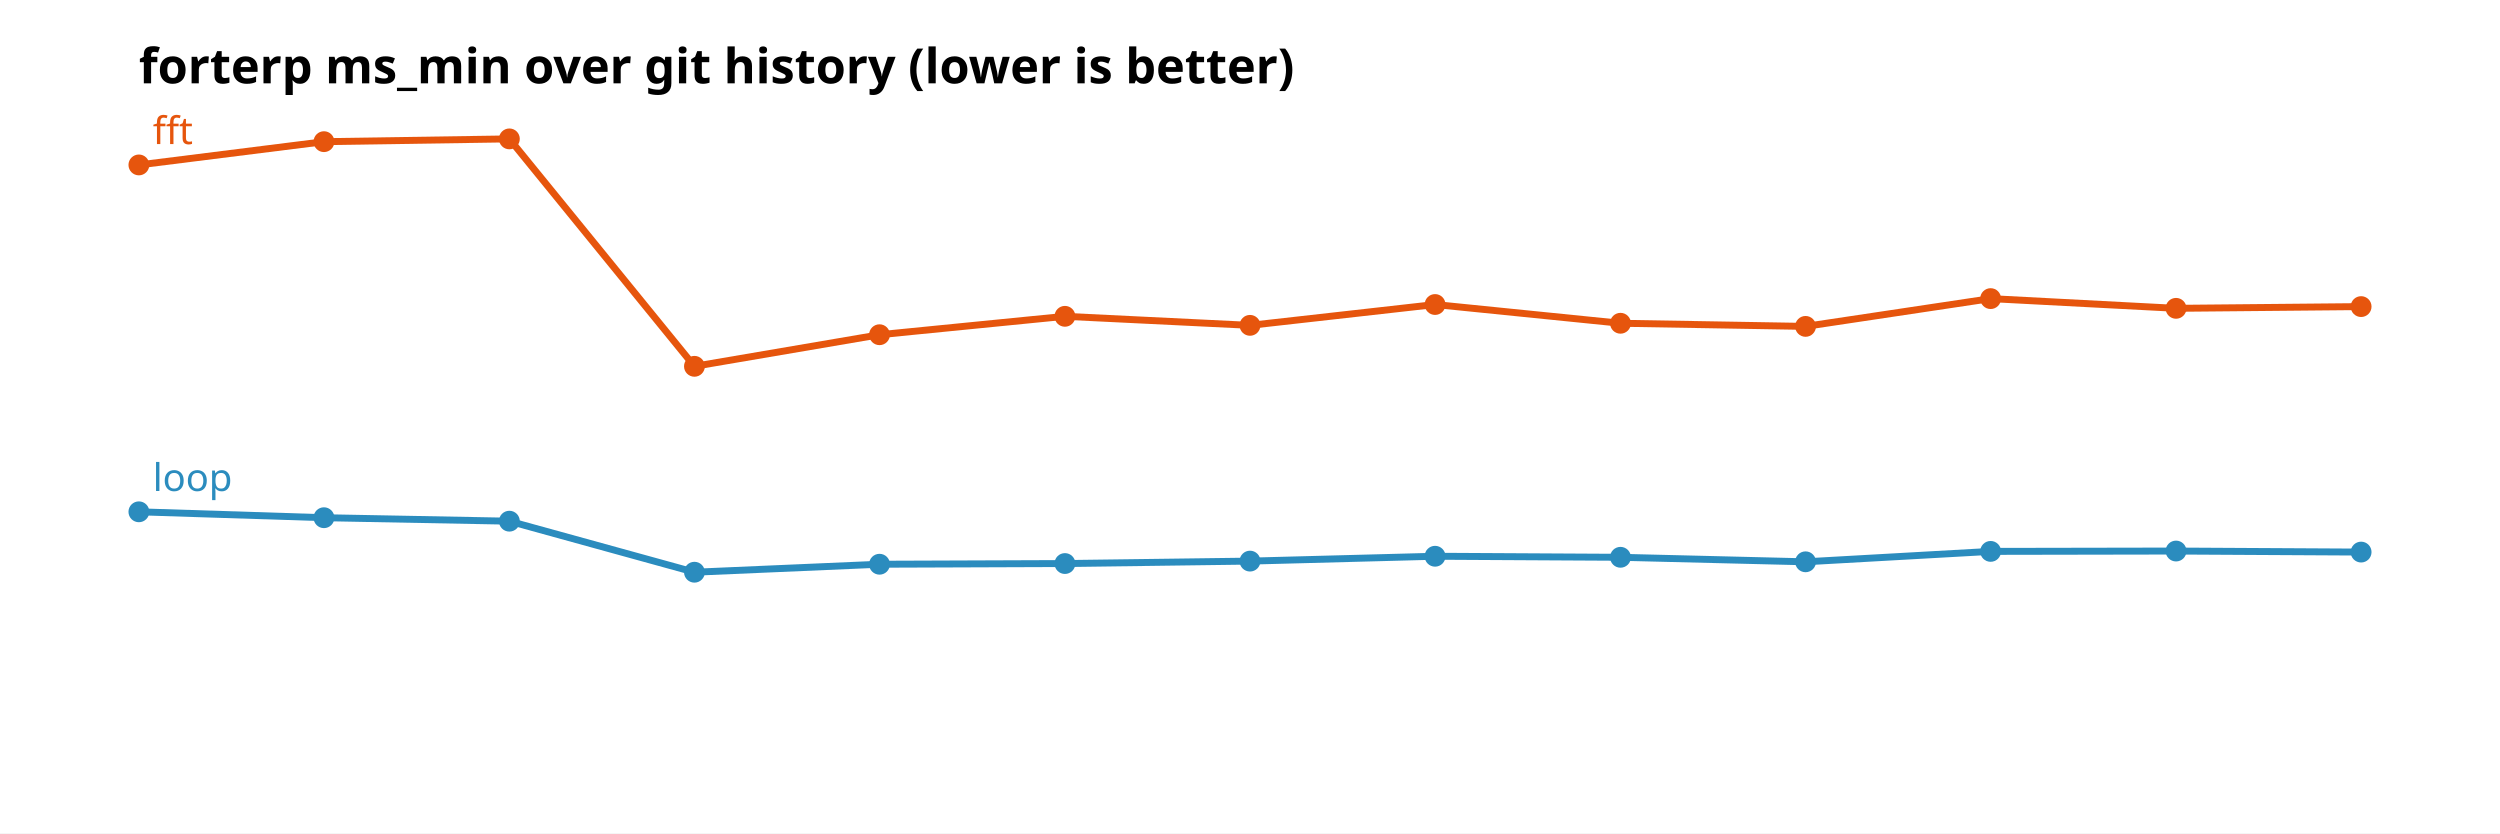
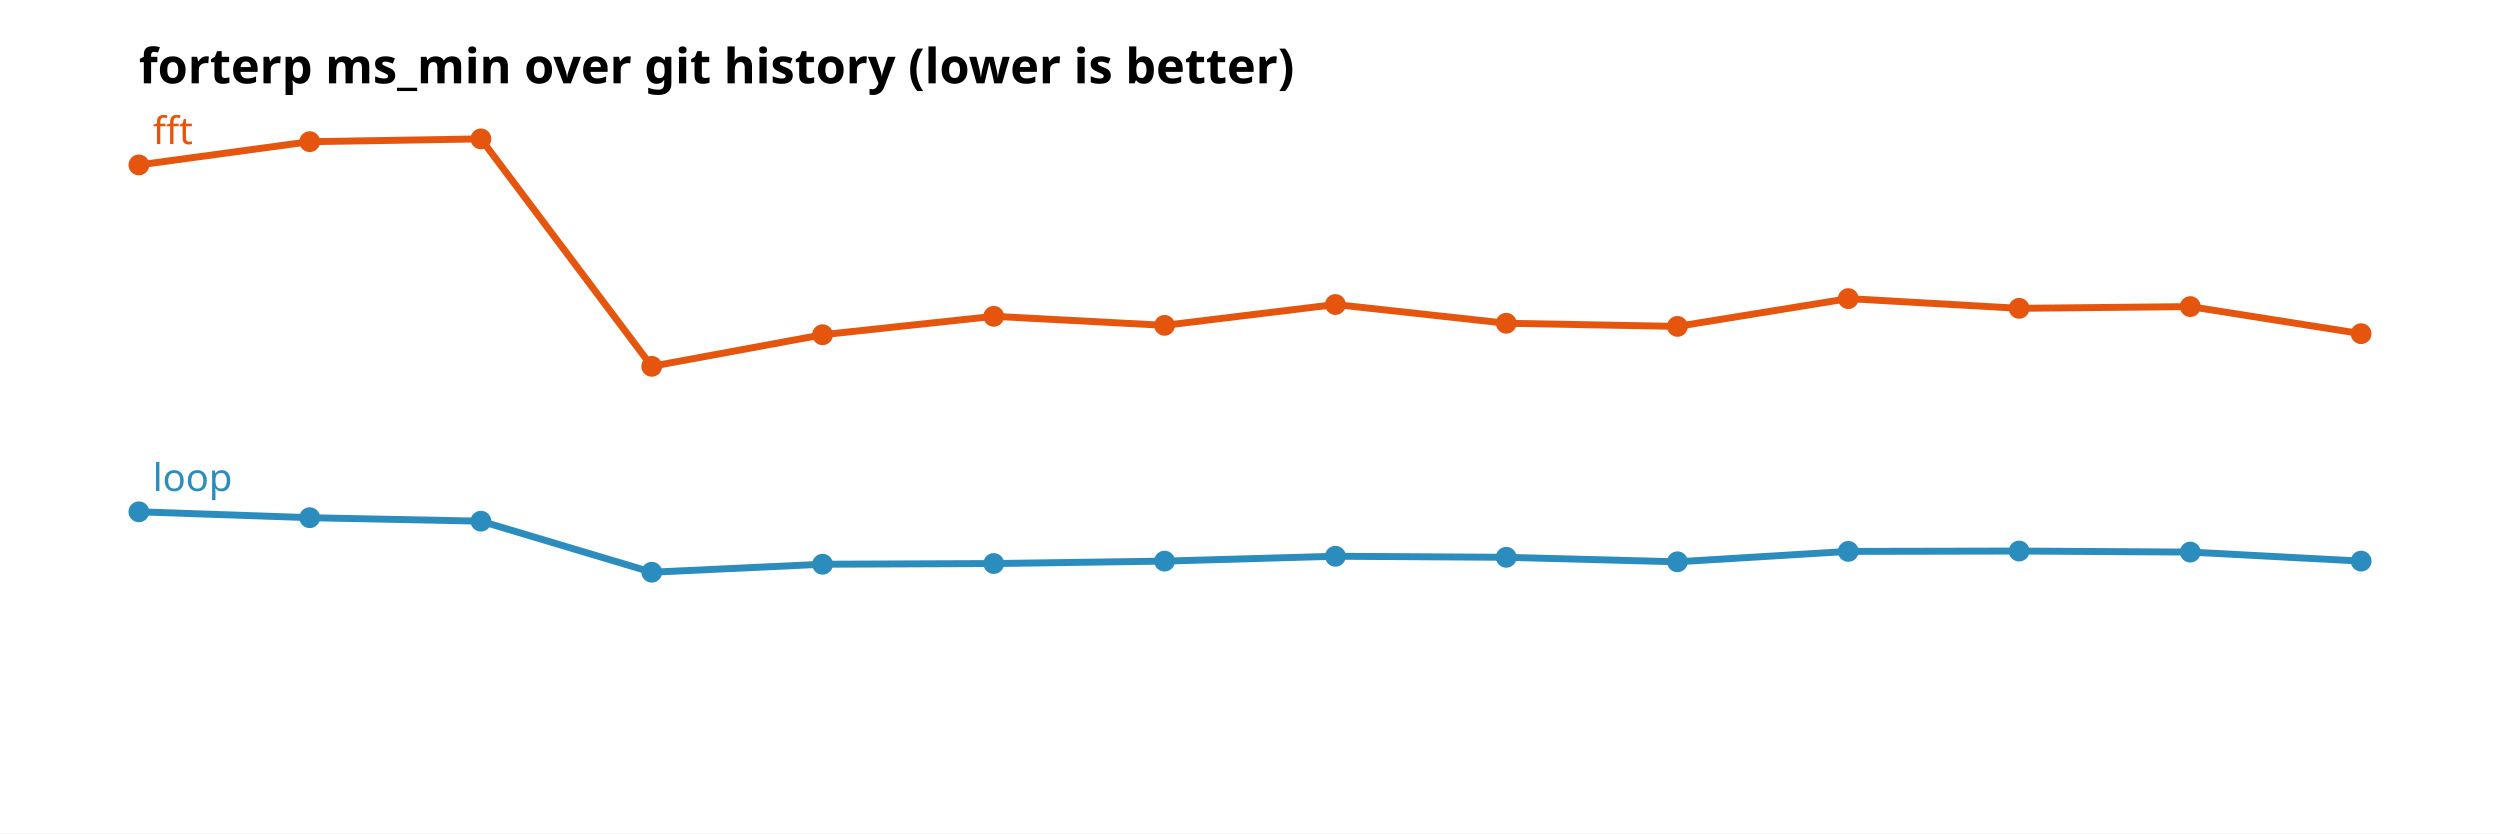
<svg xmlns="http://www.w3.org/2000/svg" width="720" height="240" font-family="sans-serif">
  <rect width="720" height="240" fill="white" />
  <text x="40" y="24" font-size="14" font-weight="bold">forterp ms_min over git history (lower is better)</text>
  <circle cx="40.0" cy="147.4" r="3" fill="#2b8cbe" />
-   <circle cx="93.3" cy="149.1" r="3" fill="#2b8cbe" />
-   <circle cx="146.7" cy="150.1" r="3" fill="#2b8cbe" />
-   <circle cx="200.0" cy="164.8" r="3" fill="#2b8cbe" />
-   <circle cx="253.3" cy="162.5" r="3" fill="#2b8cbe" />
-   <circle cx="306.7" cy="162.3" r="3" fill="#2b8cbe" />
-   <circle cx="360.0" cy="161.6" r="3" fill="#2b8cbe" />
-   <circle cx="413.3" cy="160.2" r="3" fill="#2b8cbe" />
-   <circle cx="466.7" cy="160.5" r="3" fill="#2b8cbe" />
-   <circle cx="520.0" cy="161.8" r="3" fill="#2b8cbe" />
-   <circle cx="573.3" cy="158.8" r="3" fill="#2b8cbe" />
-   <circle cx="626.7" cy="158.7" r="3" fill="#2b8cbe" />
-   <circle cx="680.0" cy="159.0" r="3" fill="#2b8cbe" />
-   <polyline fill="none" stroke="#2b8cbe" stroke-width="2" points="40.0,147.4 93.3,149.1 146.7,150.1 200.0,164.8 253.3,162.5 306.7,162.3 360.0,161.6 413.3,160.2 466.7,160.5 520.0,161.8 573.3,158.8 626.7,158.7 680.0,159.0" />
+   <circle cx="89.2" cy="149.1" r="3" fill="#2b8cbe" />
+   <circle cx="138.5" cy="150.1" r="3" fill="#2b8cbe" />
+   <circle cx="187.7" cy="164.8" r="3" fill="#2b8cbe" />
+   <circle cx="236.9" cy="162.5" r="3" fill="#2b8cbe" />
+   <circle cx="286.2" cy="162.3" r="3" fill="#2b8cbe" />
+   <circle cx="335.4" cy="161.6" r="3" fill="#2b8cbe" />
+   <circle cx="384.6" cy="160.2" r="3" fill="#2b8cbe" />
+   <circle cx="433.8" cy="160.5" r="3" fill="#2b8cbe" />
+   <circle cx="483.1" cy="161.8" r="3" fill="#2b8cbe" />
+   <circle cx="532.3" cy="158.8" r="3" fill="#2b8cbe" />
+   <circle cx="581.5" cy="158.7" r="3" fill="#2b8cbe" />
+   <circle cx="630.8" cy="159.0" r="3" fill="#2b8cbe" />
+   <circle cx="680.0" cy="161.6" r="3" fill="#2b8cbe" />
+   <polyline fill="none" stroke="#2b8cbe" stroke-width="2" points="40.0,147.4 89.2,149.1 138.5,150.1 187.7,164.8 236.9,162.5 286.2,162.3 335.4,161.6 384.6,160.2 433.8,160.5 483.1,161.8 532.3,158.8 581.5,158.7 630.8,159.0 680.0,161.6" />
  <text x="44" y="141.4" font-size="11" fill="#2b8cbe">loop</text>
  <circle cx="40.0" cy="47.5" r="3" fill="#e6550d" />
-   <circle cx="93.3" cy="40.8" r="3" fill="#e6550d" />
-   <circle cx="146.7" cy="40.0" r="3" fill="#e6550d" />
-   <circle cx="200.0" cy="105.5" r="3" fill="#e6550d" />
-   <circle cx="253.3" cy="96.4" r="3" fill="#e6550d" />
-   <circle cx="306.7" cy="91.1" r="3" fill="#e6550d" />
-   <circle cx="360.0" cy="93.7" r="3" fill="#e6550d" />
-   <circle cx="413.3" cy="87.7" r="3" fill="#e6550d" />
-   <circle cx="466.7" cy="93.1" r="3" fill="#e6550d" />
-   <circle cx="520.0" cy="94.0" r="3" fill="#e6550d" />
-   <circle cx="573.3" cy="86.0" r="3" fill="#e6550d" />
-   <circle cx="626.7" cy="88.8" r="3" fill="#e6550d" />
-   <circle cx="680.0" cy="88.3" r="3" fill="#e6550d" />
-   <polyline fill="none" stroke="#e6550d" stroke-width="2" points="40.0,47.5 93.3,40.8 146.7,40.0 200.0,105.5 253.3,96.4 306.7,91.1 360.0,93.7 413.3,87.7 466.7,93.1 520.0,94.0 573.3,86.0 626.7,88.8 680.0,88.3" />
+   <circle cx="89.2" cy="40.8" r="3" fill="#e6550d" />
+   <circle cx="138.5" cy="40.0" r="3" fill="#e6550d" />
+   <circle cx="187.7" cy="105.5" r="3" fill="#e6550d" />
+   <circle cx="236.9" cy="96.4" r="3" fill="#e6550d" />
+   <circle cx="286.2" cy="91.1" r="3" fill="#e6550d" />
+   <circle cx="335.4" cy="93.7" r="3" fill="#e6550d" />
+   <circle cx="384.6" cy="87.7" r="3" fill="#e6550d" />
+   <circle cx="433.8" cy="93.1" r="3" fill="#e6550d" />
+   <circle cx="483.1" cy="94.0" r="3" fill="#e6550d" />
+   <circle cx="532.3" cy="86.0" r="3" fill="#e6550d" />
+   <circle cx="581.5" cy="88.8" r="3" fill="#e6550d" />
+   <circle cx="630.8" cy="88.3" r="3" fill="#e6550d" />
+   <circle cx="680.0" cy="96.1" r="3" fill="#e6550d" />
+   <polyline fill="none" stroke="#e6550d" stroke-width="2" points="40.0,47.5 89.2,40.8 138.5,40.0 187.7,105.5 236.9,96.4 286.2,91.1 335.4,93.7 384.6,87.7 433.8,93.1 483.1,94.0 532.3,86.0 581.5,88.8 630.8,88.3 680.0,96.1" />
  <text x="44" y="41.5" font-size="11" fill="#e6550d">fft</text>
</svg>
